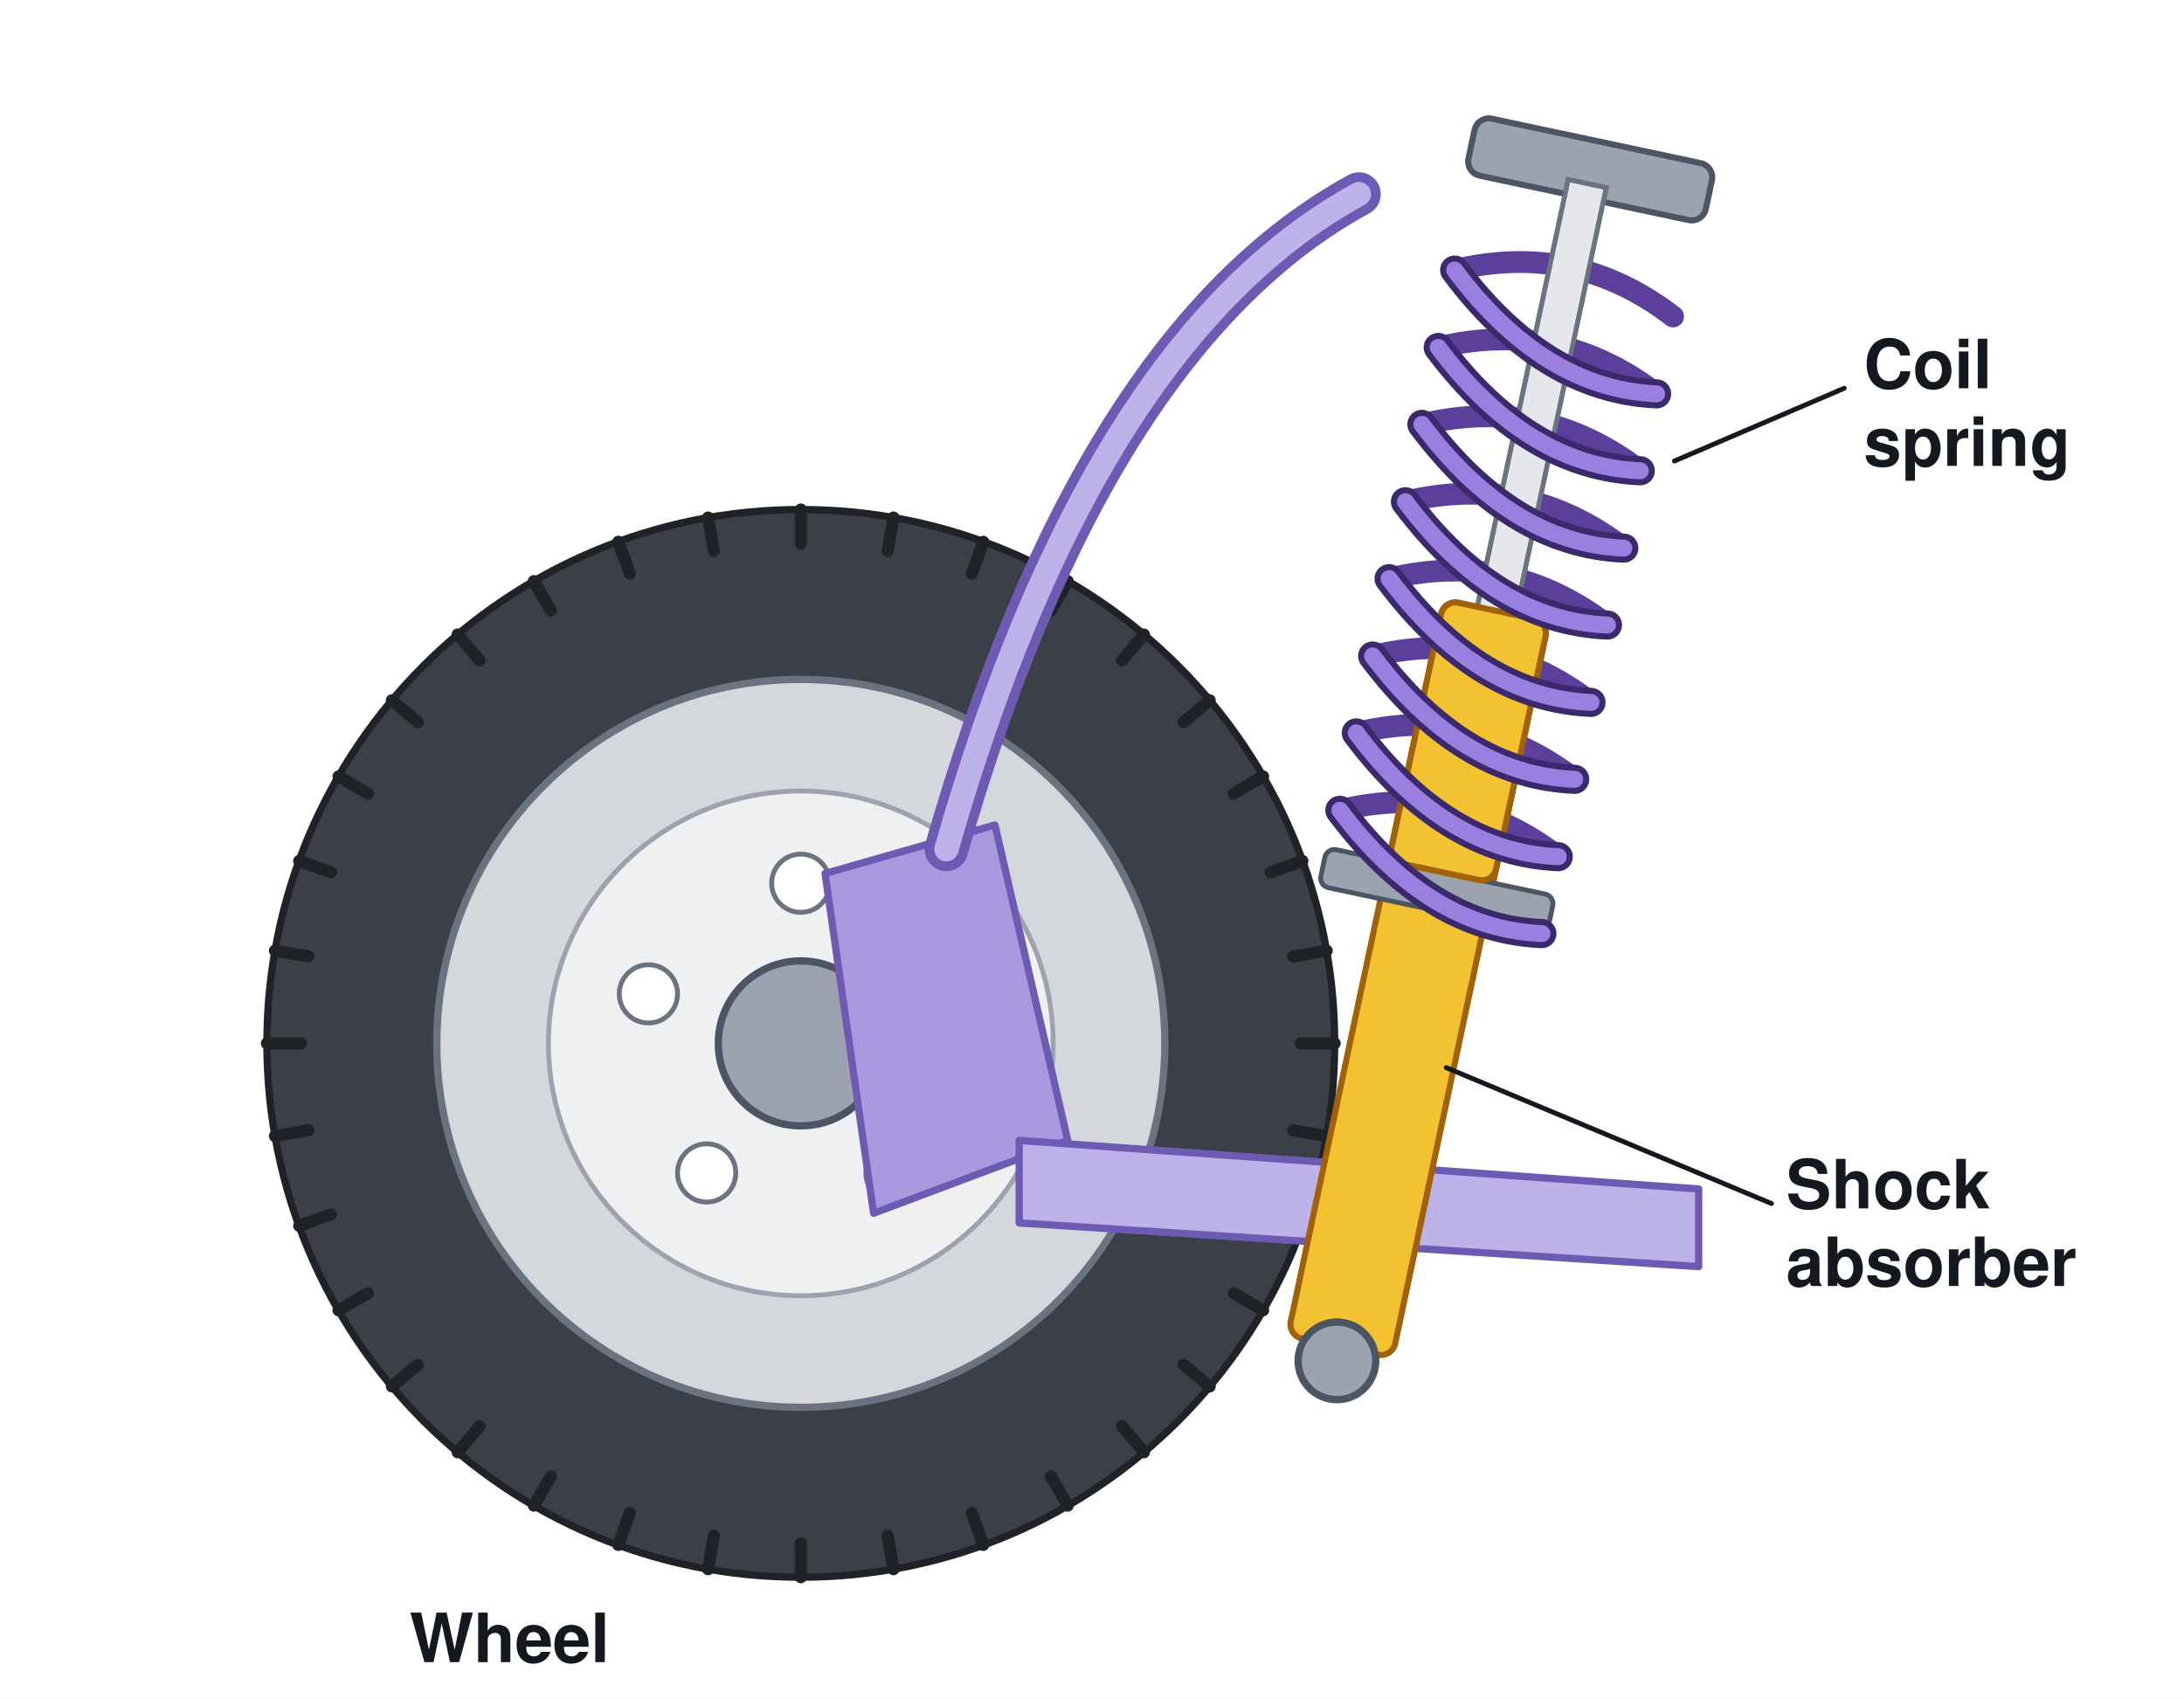
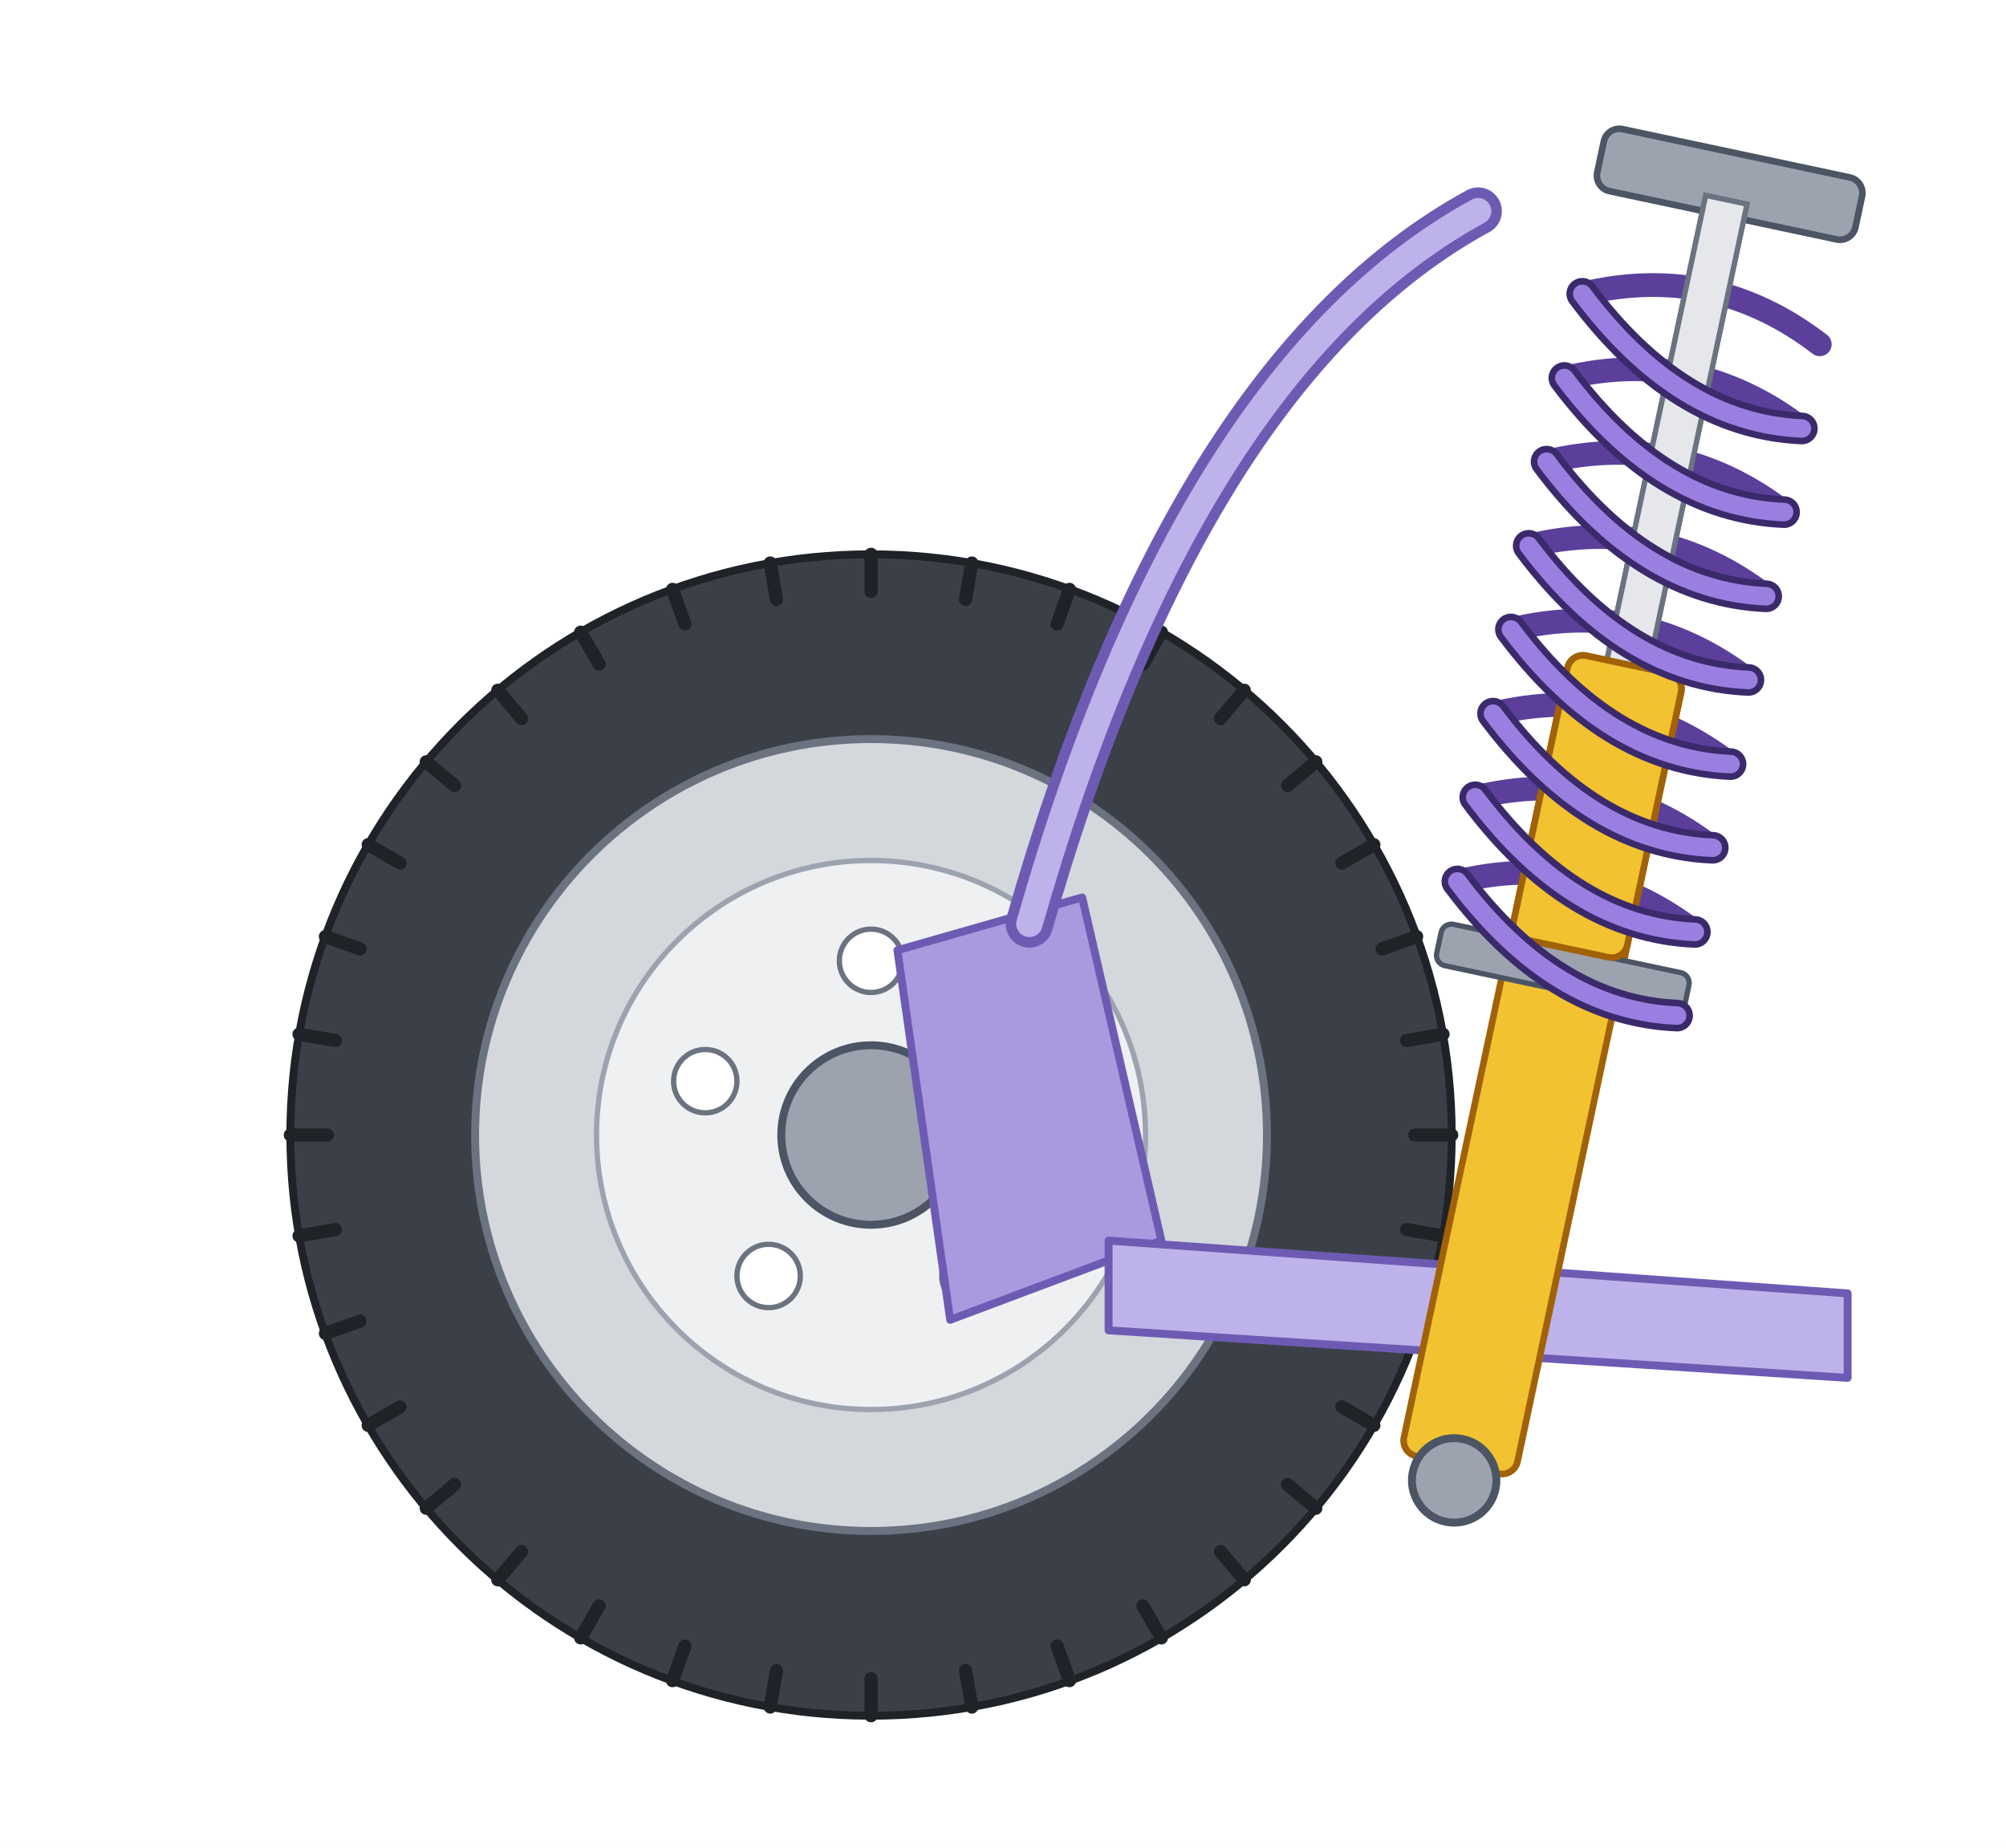
- <svg xmlns="http://www.w3.org/2000/svg" viewBox="0 0 900 700" font-family="Segoe UI, Helvetica, Arial, sans-serif">
-   <rect width="900" height="700" fill="#ffffff" />
+ <svg xmlns="http://www.w3.org/2000/svg" viewBox="0 0 760 700" font-family="Segoe UI, Helvetica, Arial, sans-serif">
+   <rect width="760" height="700" fill="#ffffff" />
  <circle cx="330.0" cy="430.0" r="220.0" stroke="#1f2328" stroke-width="3" fill="#3b4048" />
  <line x1="536.0" y1="430.0" x2="550.0" y2="430.0" stroke="#1f2328" stroke-width="5" stroke-linecap="round" />
  <line x1="532.9" y1="465.8" x2="546.7" y2="468.2" stroke="#1f2328" stroke-width="5" stroke-linecap="round" />
  <line x1="523.6" y1="500.5" x2="536.7" y2="505.2" stroke="#1f2328" stroke-width="5" stroke-linecap="round" />
  <line x1="508.4" y1="533.0" x2="520.5" y2="540.0" stroke="#1f2328" stroke-width="5" stroke-linecap="round" />
  <line x1="487.8" y1="562.4" x2="498.5" y2="571.4" stroke="#1f2328" stroke-width="5" stroke-linecap="round" />
  <line x1="462.4" y1="587.8" x2="471.4" y2="598.5" stroke="#1f2328" stroke-width="5" stroke-linecap="round" />
  <line x1="433.0" y1="608.4" x2="440.0" y2="620.5" stroke="#1f2328" stroke-width="5" stroke-linecap="round" />
  <line x1="400.5" y1="623.6" x2="405.2" y2="636.7" stroke="#1f2328" stroke-width="5" stroke-linecap="round" />
  <line x1="365.8" y1="632.9" x2="368.2" y2="646.7" stroke="#1f2328" stroke-width="5" stroke-linecap="round" />
  <line x1="330.0" y1="636.0" x2="330.0" y2="650.0" stroke="#1f2328" stroke-width="5" stroke-linecap="round" />
  <line x1="294.2" y1="632.9" x2="291.8" y2="646.7" stroke="#1f2328" stroke-width="5" stroke-linecap="round" />
  <line x1="259.5" y1="623.6" x2="254.8" y2="636.7" stroke="#1f2328" stroke-width="5" stroke-linecap="round" />
  <line x1="227.0" y1="608.4" x2="220.0" y2="620.5" stroke="#1f2328" stroke-width="5" stroke-linecap="round" />
  <line x1="197.6" y1="587.8" x2="188.6" y2="598.5" stroke="#1f2328" stroke-width="5" stroke-linecap="round" />
  <line x1="172.2" y1="562.4" x2="161.5" y2="571.4" stroke="#1f2328" stroke-width="5" stroke-linecap="round" />
  <line x1="151.6" y1="533.0" x2="139.5" y2="540.0" stroke="#1f2328" stroke-width="5" stroke-linecap="round" />
  <line x1="136.4" y1="500.5" x2="123.3" y2="505.2" stroke="#1f2328" stroke-width="5" stroke-linecap="round" />
  <line x1="127.1" y1="465.8" x2="113.3" y2="468.2" stroke="#1f2328" stroke-width="5" stroke-linecap="round" />
  <line x1="124.0" y1="430.0" x2="110.0" y2="430.0" stroke="#1f2328" stroke-width="5" stroke-linecap="round" />
  <line x1="127.1" y1="394.2" x2="113.3" y2="391.8" stroke="#1f2328" stroke-width="5" stroke-linecap="round" />
  <line x1="136.4" y1="359.5" x2="123.3" y2="354.8" stroke="#1f2328" stroke-width="5" stroke-linecap="round" />
  <line x1="151.6" y1="327.0" x2="139.5" y2="320.0" stroke="#1f2328" stroke-width="5" stroke-linecap="round" />
  <line x1="172.2" y1="297.6" x2="161.5" y2="288.6" stroke="#1f2328" stroke-width="5" stroke-linecap="round" />
  <line x1="197.6" y1="272.2" x2="188.6" y2="261.5" stroke="#1f2328" stroke-width="5" stroke-linecap="round" />
  <line x1="227.0" y1="251.6" x2="220.0" y2="239.5" stroke="#1f2328" stroke-width="5" stroke-linecap="round" />
  <line x1="259.5" y1="236.4" x2="254.8" y2="223.3" stroke="#1f2328" stroke-width="5" stroke-linecap="round" />
  <line x1="294.2" y1="227.1" x2="291.8" y2="213.3" stroke="#1f2328" stroke-width="5" stroke-linecap="round" />
  <line x1="330.0" y1="224.0" x2="330.0" y2="210.0" stroke="#1f2328" stroke-width="5" stroke-linecap="round" />
  <line x1="365.8" y1="227.1" x2="368.2" y2="213.3" stroke="#1f2328" stroke-width="5" stroke-linecap="round" />
  <line x1="400.5" y1="236.4" x2="405.2" y2="223.3" stroke="#1f2328" stroke-width="5" stroke-linecap="round" />
  <line x1="433.0" y1="251.6" x2="440.0" y2="239.5" stroke="#1f2328" stroke-width="5" stroke-linecap="round" />
  <line x1="462.4" y1="272.2" x2="471.4" y2="261.5" stroke="#1f2328" stroke-width="5" stroke-linecap="round" />
  <line x1="487.8" y1="297.6" x2="498.5" y2="288.6" stroke="#1f2328" stroke-width="5" stroke-linecap="round" />
  <line x1="508.4" y1="327.0" x2="520.5" y2="320.0" stroke="#1f2328" stroke-width="5" stroke-linecap="round" />
  <line x1="523.6" y1="359.5" x2="536.7" y2="354.8" stroke="#1f2328" stroke-width="5" stroke-linecap="round" />
  <line x1="532.9" y1="394.2" x2="546.7" y2="391.8" stroke="#1f2328" stroke-width="5" stroke-linecap="round" />
  <circle cx="330.0" cy="430.0" r="150.0" stroke="#6b7280" stroke-width="3" fill="#d4d8dd" />
  <circle cx="330.0" cy="430.0" r="104.0" stroke="#9ca3af" stroke-width="2" fill="#eef0f2" />
  <circle cx="330.0" cy="364.0" r="12.0" stroke="#6b7280" stroke-width="2" fill="#ffffff" />
  <circle cx="392.8" cy="409.6" r="12.0" stroke="#6b7280" stroke-width="2" fill="#ffffff" />
  <circle cx="368.8" cy="483.4" r="12.0" stroke="#6b7280" stroke-width="2" fill="#ffffff" />
  <circle cx="291.2" cy="483.4" r="12.0" stroke="#6b7280" stroke-width="2" fill="#ffffff" />
  <circle cx="267.2" cy="409.6" r="12.0" stroke="#6b7280" stroke-width="2" fill="#ffffff" />
  <circle cx="330.0" cy="430.0" r="34.0" stroke="#4b5563" stroke-width="3" fill="#9ca3af" />
  <path d="M340.0 360.0 L410.0 340.0 L440.0 470.0 L360.0 500.0 Z" stroke="#6d5bb3" stroke-width="3" fill="#a99ae0" stroke-linejoin="round" stroke-linecap="round" />
  <path d="M420.0 470.0 L700.0 490.0 L700.0 522.0 L420.0 504.0 Z" stroke="#6d5bb3" stroke-width="3" fill="#bdb2ea" stroke-linejoin="round" stroke-linecap="round" />
  <g transform="rotate(12 600 330)">
    <rect x="550.0" y="52.0" width="100.0" height="24.0" rx="6" stroke="#4b5563" stroke-width="2.5" fill="#9ca3af" />
    <rect x="592.0" y="70.0" width="16.0" height="200.0" rx="0" stroke="#6b7280" stroke-width="2" fill="#e5e7eb" />
    <rect x="578.0" y="250.0" width="44.0" height="310.0" rx="6" stroke="#a16207" stroke-width="2.5" fill="#f2c230" />
    <circle cx="600.0" cy="566.0" r="16.0" stroke="#4b5563" stroke-width="3" fill="#9ca3af" />
    <rect x="552.0" y="360.0" width="96.0" height="16.0" rx="4" stroke="#4b5563" stroke-width="2" fill="#9ca3af" />
  </g>
  <g transform="rotate(12 600 330)">
    <path d="M554.0 116.2 Q600.0 94.2 646.0 116.2" stroke="#5b3f9a" stroke-width="9" fill="none" stroke-linejoin="round" stroke-linecap="round" />
    <path d="M554.0 148.8 Q600.0 126.8 646.0 148.8" stroke="#5b3f9a" stroke-width="9" fill="none" stroke-linejoin="round" stroke-linecap="round" />
    <path d="M554.0 181.2 Q600.0 159.2 646.0 181.2" stroke="#5b3f9a" stroke-width="9" fill="none" stroke-linejoin="round" stroke-linecap="round" />
    <path d="M554.0 213.8 Q600.0 191.8 646.0 213.8" stroke="#5b3f9a" stroke-width="9" fill="none" stroke-linejoin="round" stroke-linecap="round" />
    <path d="M554.0 246.2 Q600.0 224.2 646.0 246.2" stroke="#5b3f9a" stroke-width="9" fill="none" stroke-linejoin="round" stroke-linecap="round" />
    <path d="M554.0 278.8 Q600.0 256.8 646.0 278.8" stroke="#5b3f9a" stroke-width="9" fill="none" stroke-linejoin="round" stroke-linecap="round" />
    <path d="M554.0 311.2 Q600.0 289.2 646.0 311.2" stroke="#5b3f9a" stroke-width="9" fill="none" stroke-linejoin="round" stroke-linecap="round" />
    <path d="M554.0 343.8 Q600.0 321.8 646.0 343.8" stroke="#5b3f9a" stroke-width="9" fill="none" stroke-linejoin="round" stroke-linecap="round" />
    <rect x="592.0" y="70.0" width="16.0" height="200.0" rx="0" stroke="#6b7280" stroke-width="2" fill="#e5e7eb" />
    <rect x="578.0" y="250.0" width="44.0" height="110.0" rx="6" stroke="#a16207" stroke-width="2.5" fill="#f2c230" />
    <path d="M554.0 116.2 Q600.0 156.5 646.0 148.8" stroke="#3b2a6b" stroke-width="12" fill="none" stroke-linejoin="round" stroke-linecap="round" />
    <path d="M554.0 116.2 Q600.0 156.5 646.0 148.8" stroke="#9b7fe0" stroke-width="7" fill="none" stroke-linejoin="round" stroke-linecap="round" />
    <path d="M554.0 148.8 Q600.0 189.0 646.0 181.2" stroke="#3b2a6b" stroke-width="12" fill="none" stroke-linejoin="round" stroke-linecap="round" />
    <path d="M554.0 148.8 Q600.0 189.0 646.0 181.2" stroke="#9b7fe0" stroke-width="7" fill="none" stroke-linejoin="round" stroke-linecap="round" />
    <path d="M554.0 181.2 Q600.0 221.5 646.0 213.8" stroke="#3b2a6b" stroke-width="12" fill="none" stroke-linejoin="round" stroke-linecap="round" />
    <path d="M554.0 181.2 Q600.0 221.5 646.0 213.8" stroke="#9b7fe0" stroke-width="7" fill="none" stroke-linejoin="round" stroke-linecap="round" />
    <path d="M554.0 213.8 Q600.0 254.0 646.0 246.2" stroke="#3b2a6b" stroke-width="12" fill="none" stroke-linejoin="round" stroke-linecap="round" />
    <path d="M554.0 213.8 Q600.0 254.0 646.0 246.2" stroke="#9b7fe0" stroke-width="7" fill="none" stroke-linejoin="round" stroke-linecap="round" />
    <path d="M554.0 246.2 Q600.0 286.5 646.0 278.8" stroke="#3b2a6b" stroke-width="12" fill="none" stroke-linejoin="round" stroke-linecap="round" />
    <path d="M554.0 246.2 Q600.0 286.5 646.0 278.8" stroke="#9b7fe0" stroke-width="7" fill="none" stroke-linejoin="round" stroke-linecap="round" />
    <path d="M554.0 278.8 Q600.0 319.0 646.0 311.2" stroke="#3b2a6b" stroke-width="12" fill="none" stroke-linejoin="round" stroke-linecap="round" />
    <path d="M554.0 278.8 Q600.0 319.0 646.0 311.2" stroke="#9b7fe0" stroke-width="7" fill="none" stroke-linejoin="round" stroke-linecap="round" />
    <path d="M554.0 311.2 Q600.0 351.5 646.0 343.8" stroke="#3b2a6b" stroke-width="12" fill="none" stroke-linejoin="round" stroke-linecap="round" />
    <path d="M554.0 311.2 Q600.0 351.5 646.0 343.8" stroke="#9b7fe0" stroke-width="7" fill="none" stroke-linejoin="round" stroke-linecap="round" />
    <path d="M554.0 343.8 Q600.0 384.0 646.0 376.2" stroke="#3b2a6b" stroke-width="12" fill="none" stroke-linejoin="round" stroke-linecap="round" />
    <path d="M554.0 343.8 Q600.0 384.0 646.0 376.2" stroke="#9b7fe0" stroke-width="7" fill="none" stroke-linejoin="round" stroke-linecap="round" />
  </g>
  <path d="M390 350 Q450 140 560 80" stroke="#6d5bb3" stroke-width="18" fill="none" stroke-linejoin="round" stroke-linecap="round" />
  <path d="M390 350 Q450 140 560 80" stroke="#bdb2ea" stroke-width="10" fill="none" stroke-linejoin="round" stroke-linecap="round" />
-   <line x1="690.0" y1="190.0" x2="760.0" y2="160.0" stroke="#14181f" stroke-width="2" stroke-linecap="round" />
-   <text x="768.0" y="160.0" font-size="28" fill="#14181f" text-anchor="start" font-weight="700">Coil</text>
-   <text x="768.0" y="192.0" font-size="28" fill="#14181f" text-anchor="start" font-weight="700">spring</text>
-   <line x1="596.0" y1="440.0" x2="730.0" y2="496.0" stroke="#14181f" stroke-width="2" stroke-linecap="round" />
-   <text x="736.0" y="498.0" font-size="28" fill="#14181f" text-anchor="start" font-weight="700">Shock</text>
-   <text x="736.0" y="530.0" font-size="28" fill="#14181f" text-anchor="start" font-weight="700">absorber</text>
-   <text x="210.0" y="685.0" font-size="28" fill="#14181f" text-anchor="middle" font-weight="700">Wheel</text>
</svg>
